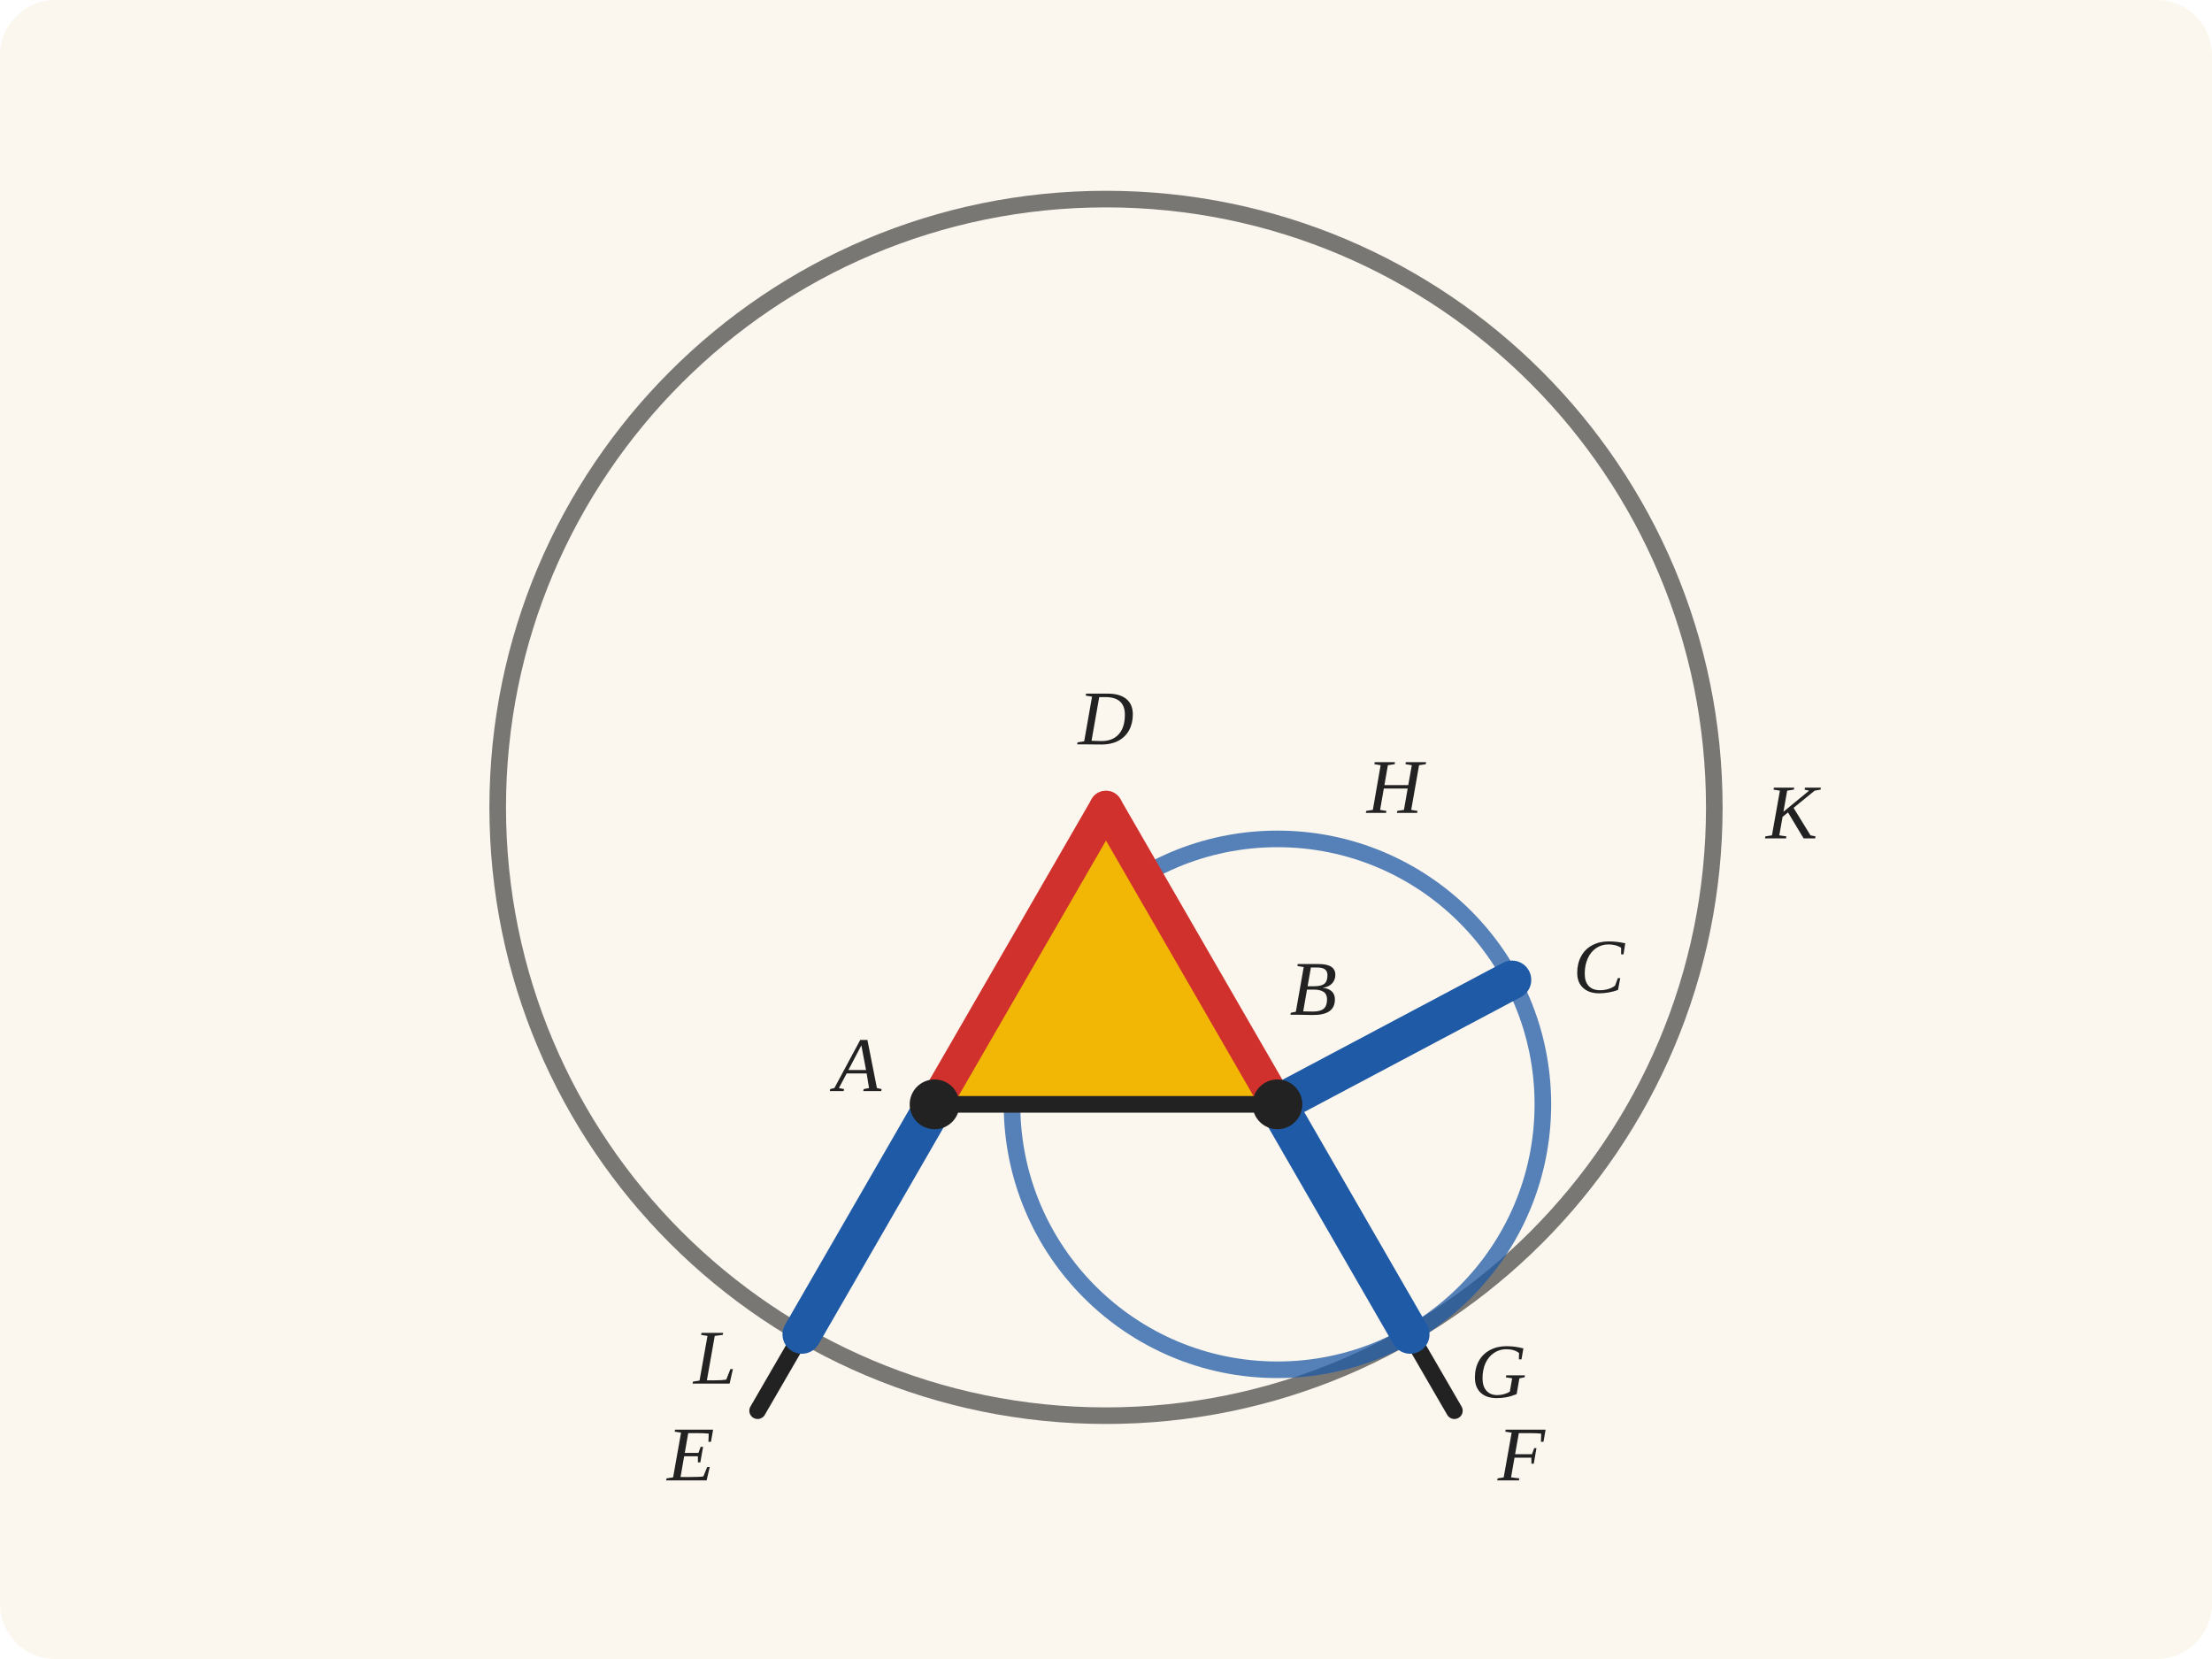
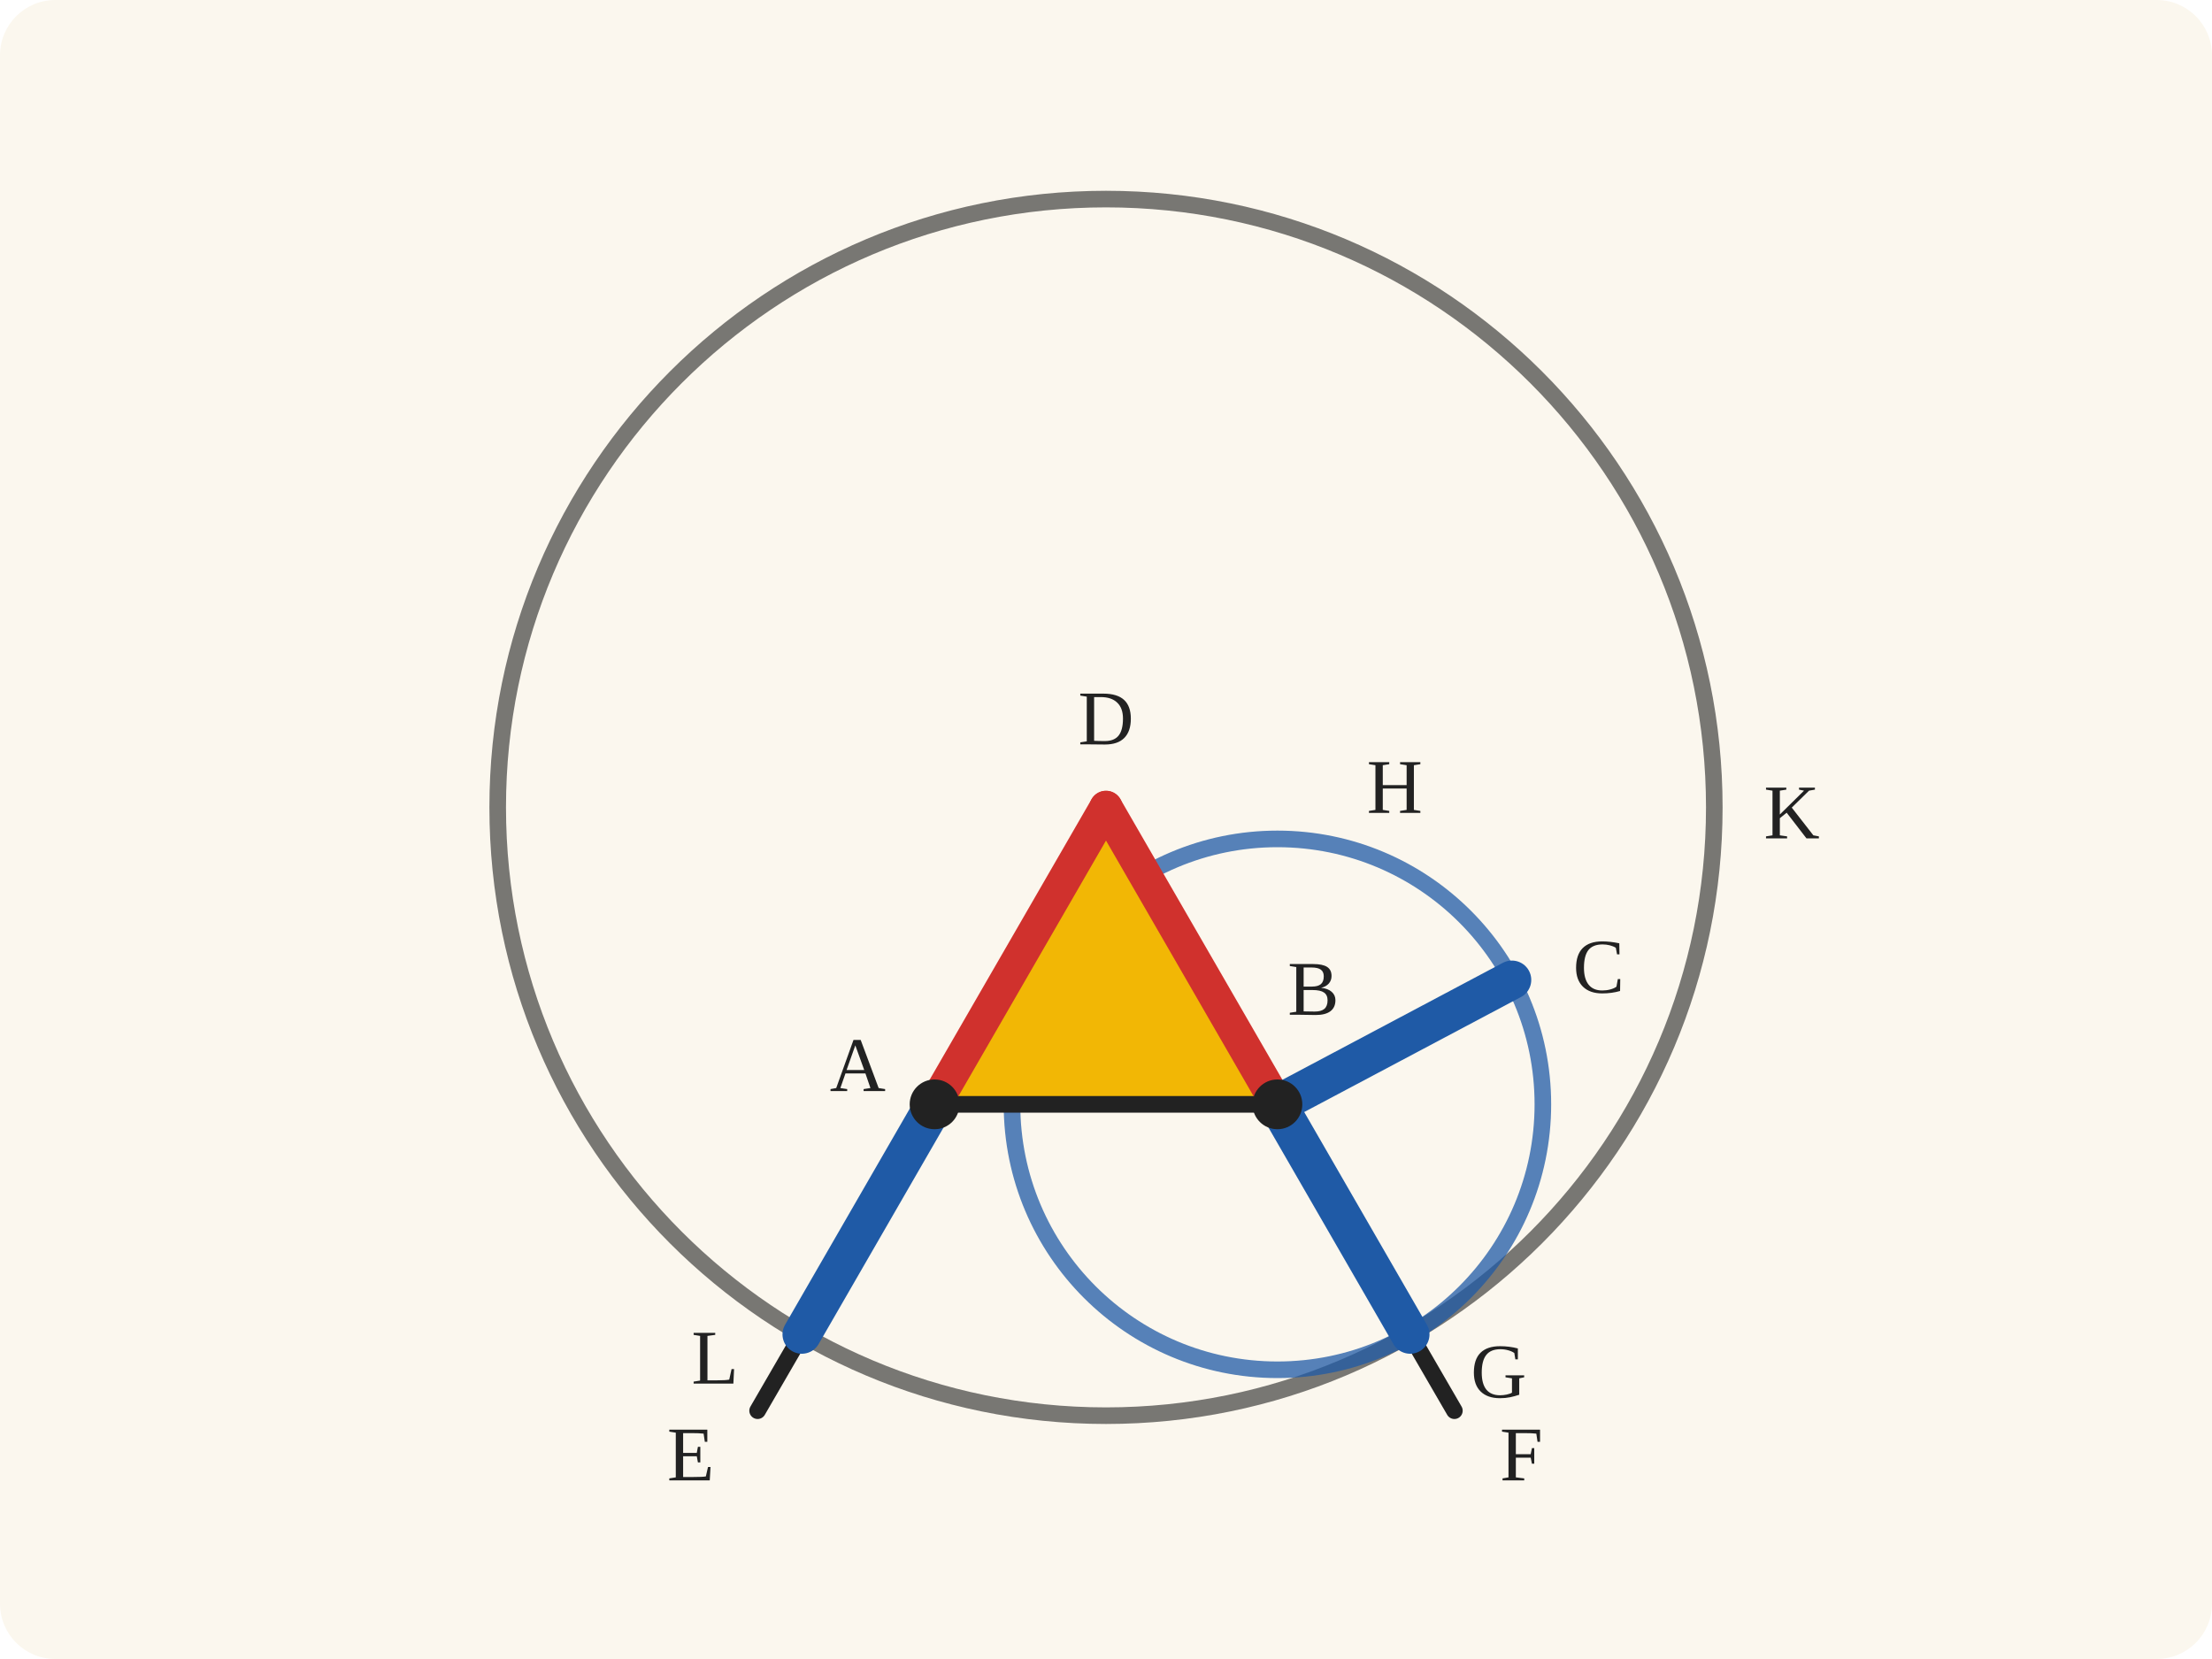
<svg xmlns="http://www.w3.org/2000/svg" viewBox="0 0 400 300" font-family="Georgia, 'Times New Roman', serif">
  <rect x="0" y="0" width="400" height="300" rx="10" fill="#fbf7ee" />
  <circle cx="200.0" cy="146.0" r="110.0" fill="none" stroke="#222222" stroke-width="3" stroke-opacity="0.6" />
  <circle cx="231.0" cy="199.7" r="48.0" fill="none" stroke="#1f5aa6" stroke-width="3" stroke-opacity="0.75" />
  <polygon points="200.0,146.0 169.0,199.7 231.0,199.7" fill="#f2b705" />
  <line x1="145.0" y1="241.3" x2="137.0" y2="255.1" stroke="#222222" stroke-width="3" stroke-linecap="round" />
  <line x1="255.0" y1="241.3" x2="263.0" y2="255.1" stroke="#222222" stroke-width="3" stroke-linecap="round" />
  <line x1="169.0" y1="199.7" x2="231.0" y2="199.7" stroke="#222222" stroke-width="3" stroke-linecap="round" />
  <line x1="200.0" y1="146.0" x2="169.0" y2="199.7" stroke="#d0312d" stroke-width="6" stroke-linecap="round" />
  <line x1="200.0" y1="146.0" x2="231.0" y2="199.7" stroke="#d0312d" stroke-width="6" stroke-linecap="round" />
  <line x1="231.0" y1="199.7" x2="255.0" y2="241.3" stroke="#1f5aa6" stroke-width="7" stroke-linecap="round" />
  <line x1="231.0" y1="199.7" x2="273.4" y2="177.2" stroke="#1f5aa6" stroke-width="7" stroke-linecap="round" />
  <line x1="169.0" y1="199.7" x2="145.0" y2="241.3" stroke="#1f5aa6" stroke-width="7" stroke-linecap="round" />
  <circle cx="169.0" cy="199.7" r="4.5" fill="#222222" />
  <circle cx="231.0" cy="199.7" r="4.5" fill="#222222" />
-   <g font-style="italic" font-size="14" fill="#222222" text-anchor="middle">
+   <g font-size="14" fill="#222222" text-anchor="middle">
    <text x="200" y="134.6">D</text>
    <text x="155.1" y="197.3">A</text>
    <text x="237.5" y="183.5">B</text>
    <text x="289.1" y="179.5">C</text>
    <text x="271" y="252.7">G</text>
    <text x="275.1" y="267.7">F</text>
    <text x="129.3" y="250.2">L</text>
    <text x="124.9" y="267.7">E</text>
    <text x="252.2" y="147">H</text>
    <text x="324" y="151.6">K</text>
  </g>
</svg>
